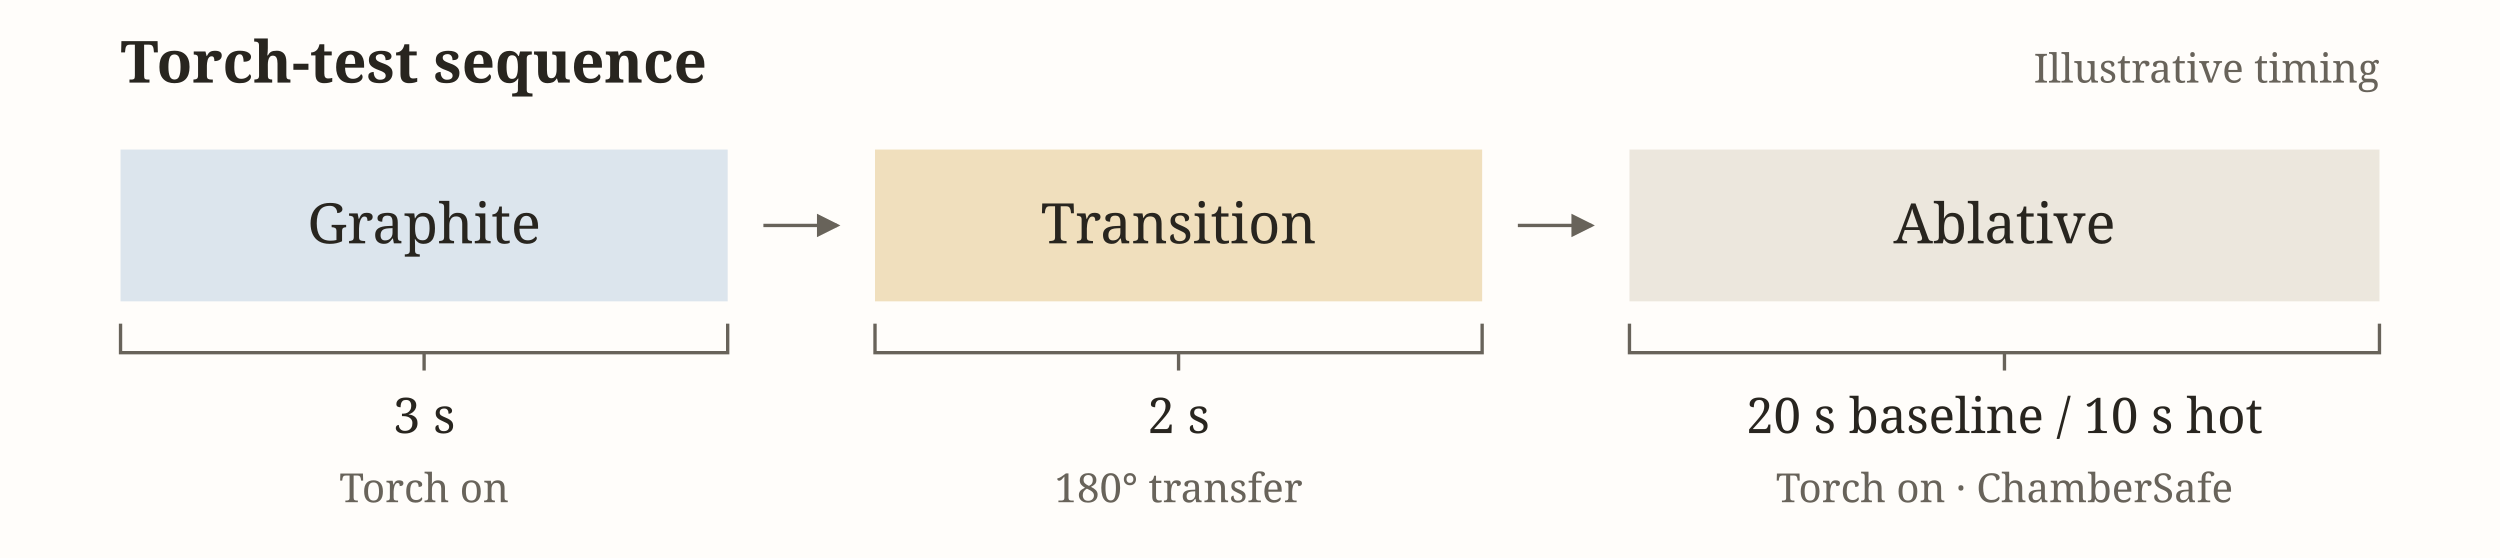
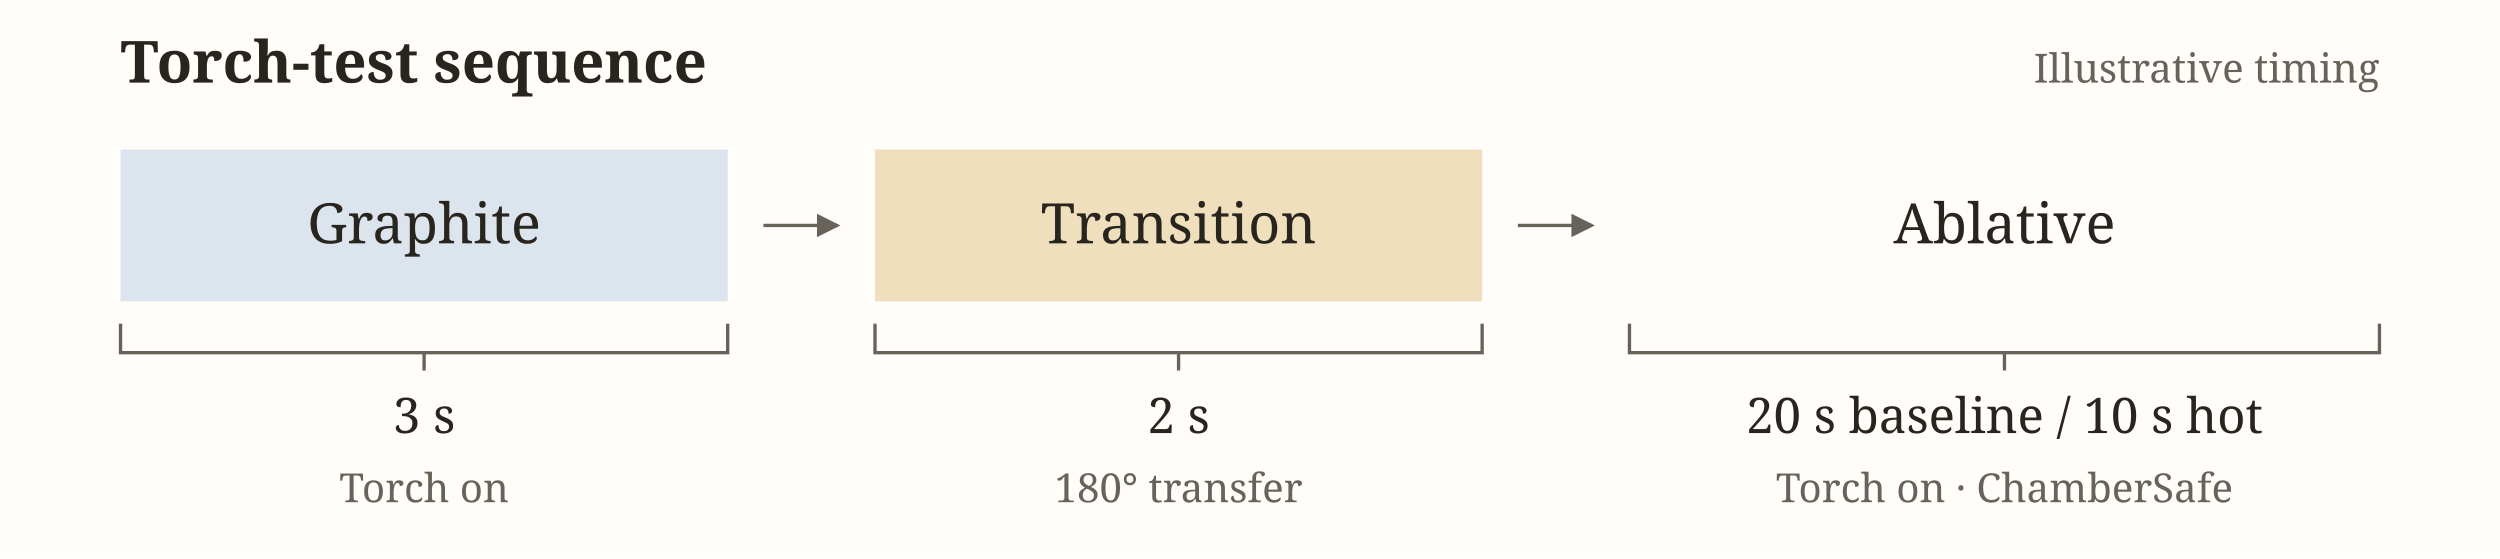
<svg xmlns="http://www.w3.org/2000/svg" width="1120" height="250" viewBox="0 0 1120 250" role="img" aria-labelledby="sequence-title sequence-desc">
  <defs>
    <marker id="sequence-arrow" markerWidth="7" markerHeight="7" refX="6" refY="3.5" orient="auto">
      <path d="M0 0L7 3.5L0 7Z" fill="#68635a" />
    </marker>
  </defs>
  <rect width="1120" height="250" fill="#fffdfa" />
  <g font-family="Georgia,serif" fill="#28251f">
    <text x="54" y="37" font-size="26" font-weight="bold">Torch-test sequence</text>
    <text x="1066" y="37" text-anchor="end" font-size="18" fill="#68635a">Illustrative timing</text>
    <rect id="graphite-stage" x="54" y="67" width="272" height="68" fill="#dce5ed" />
    <rect id="transition-stage" x="392" y="67" width="272" height="68" fill="#f0dfbd" />
-     <rect x="730" y="67" width="336" height="68" fill="#ece7dd" />
+     <rect id="ablative-stage" x="730" y="67" width="336" height="68" fill="none" />
    <g font-size="25" text-anchor="middle">
      <text x="190" y="109">Graphite</text>
      <text x="528" y="109">Transition</text>
      <text x="898" y="109">Ablative</text>
    </g>
    <g stroke="#68635a" stroke-width="1.5" fill="none" marker-end="url(#sequence-arrow)">
      <path d="M342 101H375" />
      <path d="M680 101H713" />
    </g>
    <g stroke="#68635a" stroke-width="1.5" fill="none">
      <path d="M54 145V158H326V145M190 158V166" />
      <path d="M392 145V158H664V145M528 158V166" />
      <path d="M730 145V158H1066V145M898 158V166" />
    </g>
    <g text-anchor="middle" font-size="22">
      <text x="190" y="194">3 s</text>
      <text x="528" y="194">2 s</text>
      <text x="898" y="194">20 s baseline / 10 s hot</text>
    </g>
    <g text-anchor="middle" font-size="18" fill="#68635a">
      <text x="190" y="225">Torch on</text>
      <text x="528" y="225">180° transfer</text>
      <text x="898" y="225">Torch on · ChamberSafe</text>
    </g>
  </g>
</svg>
